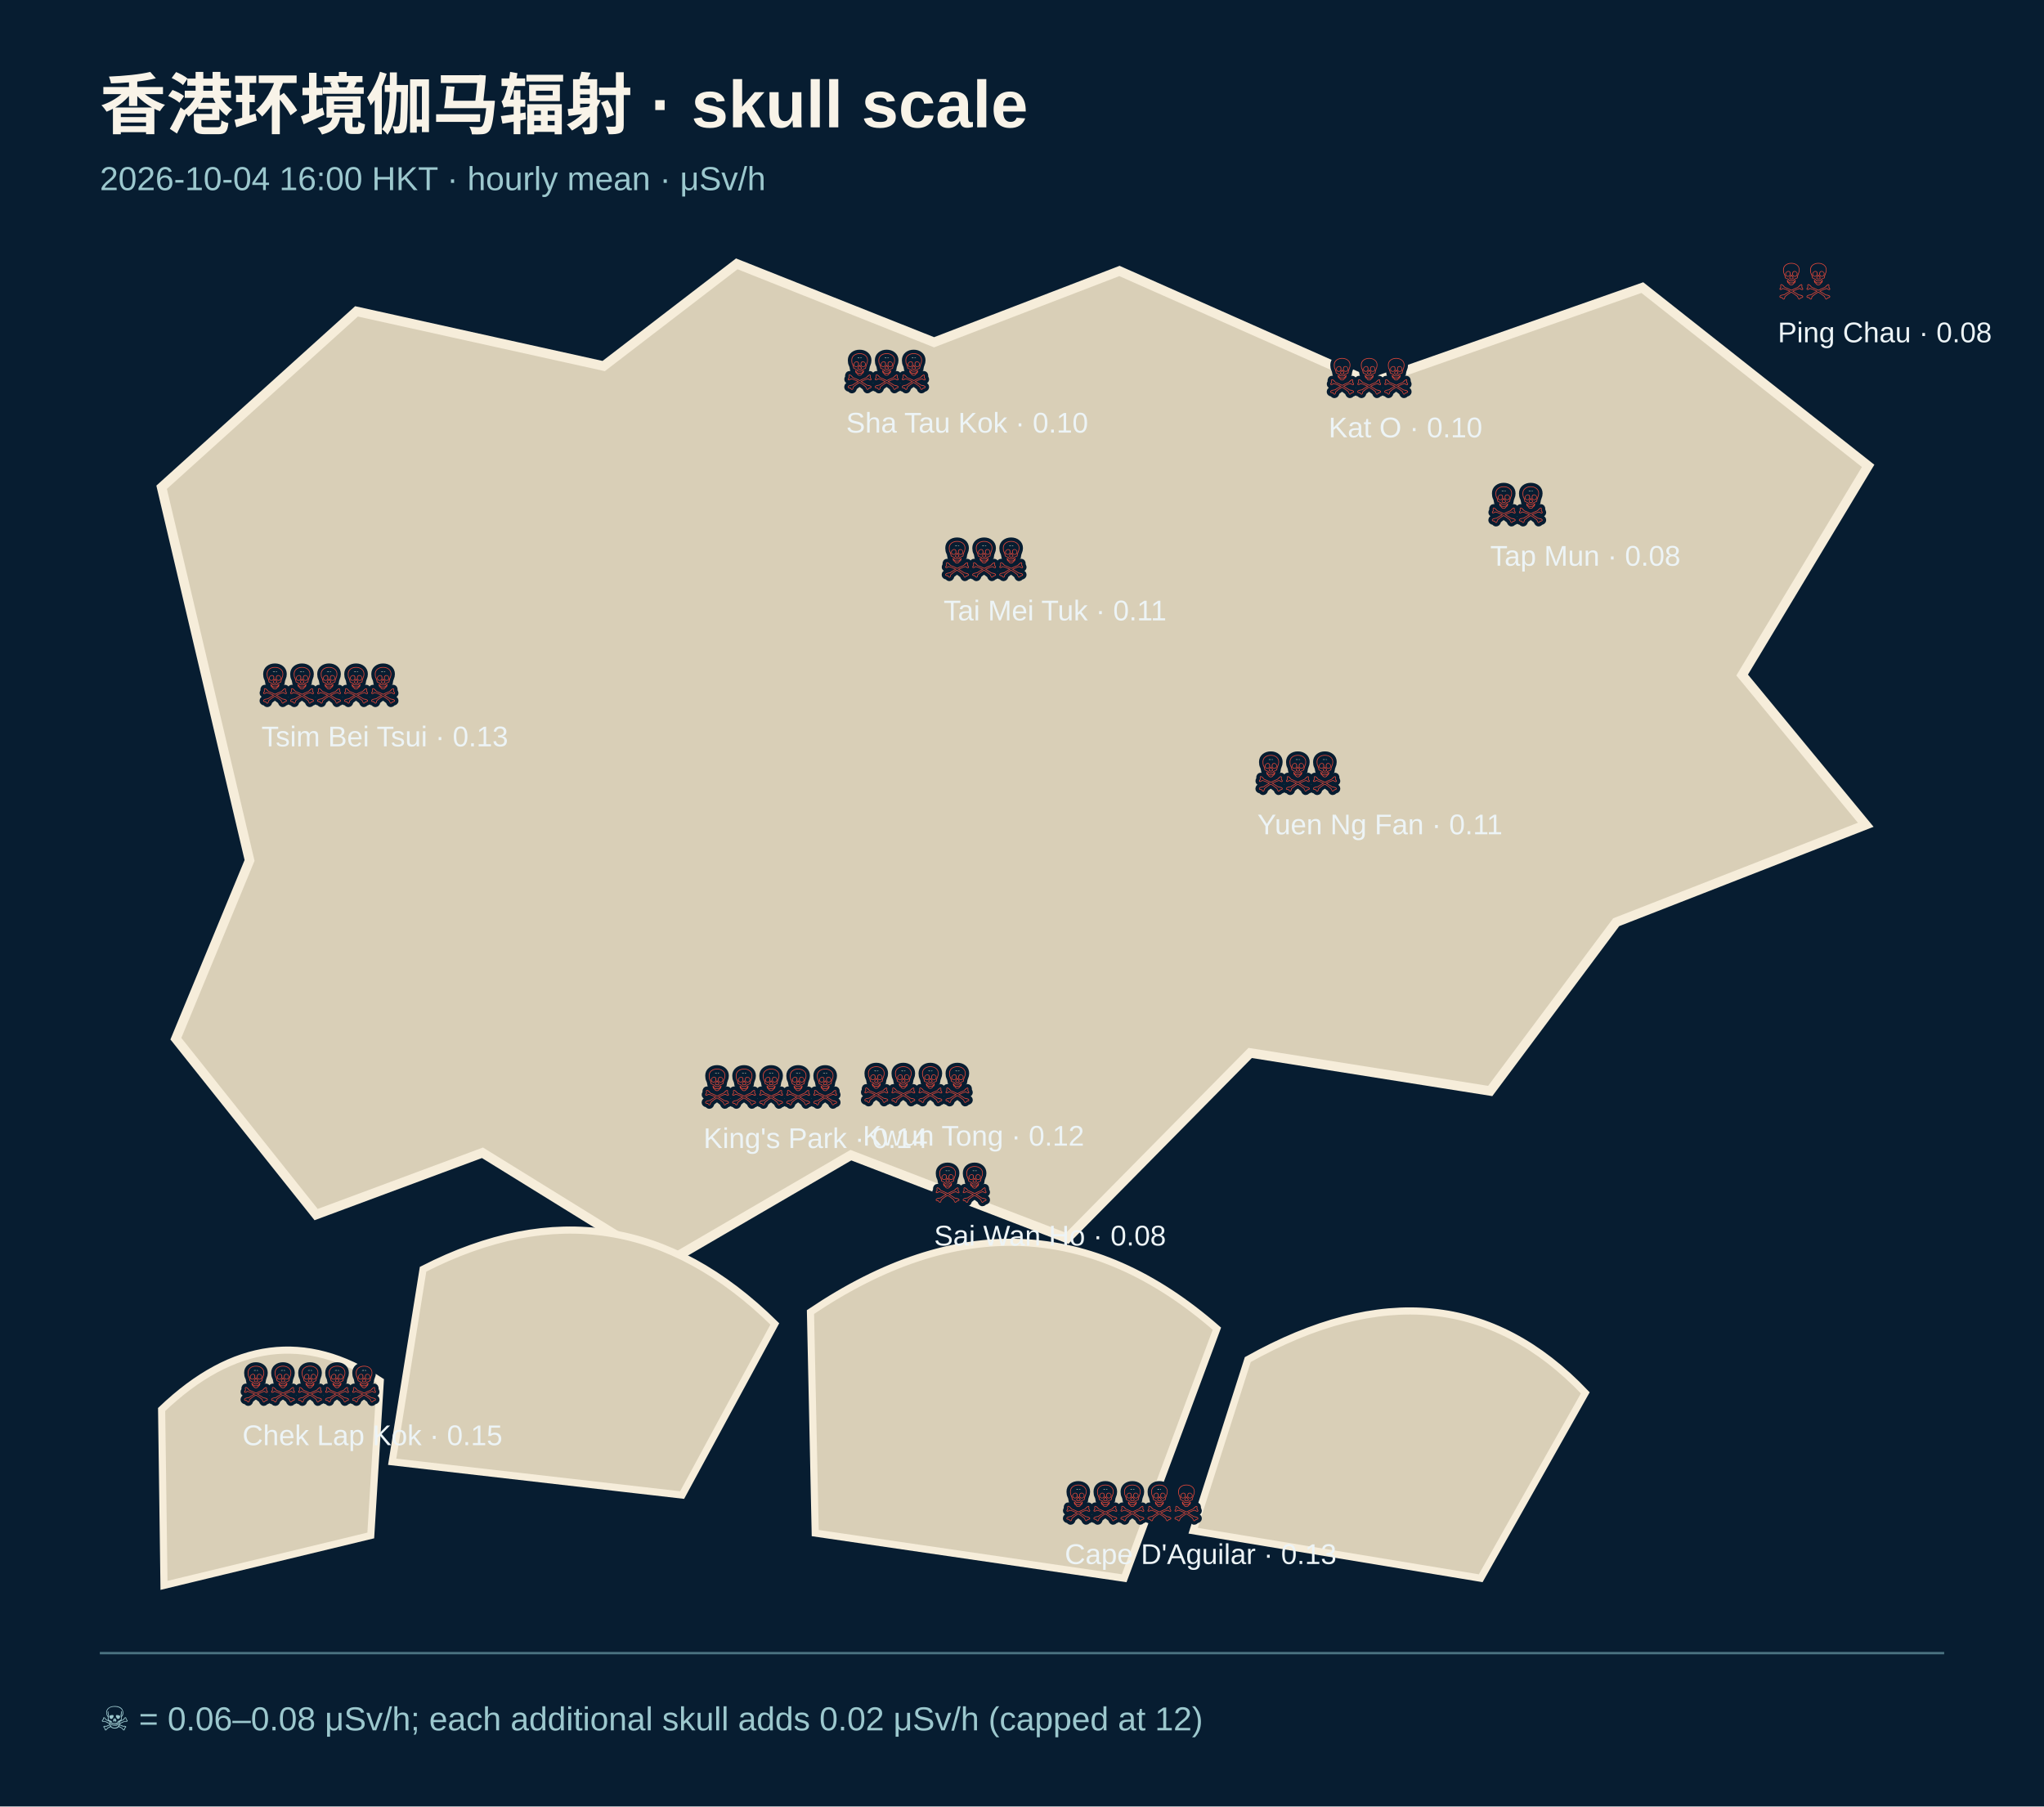
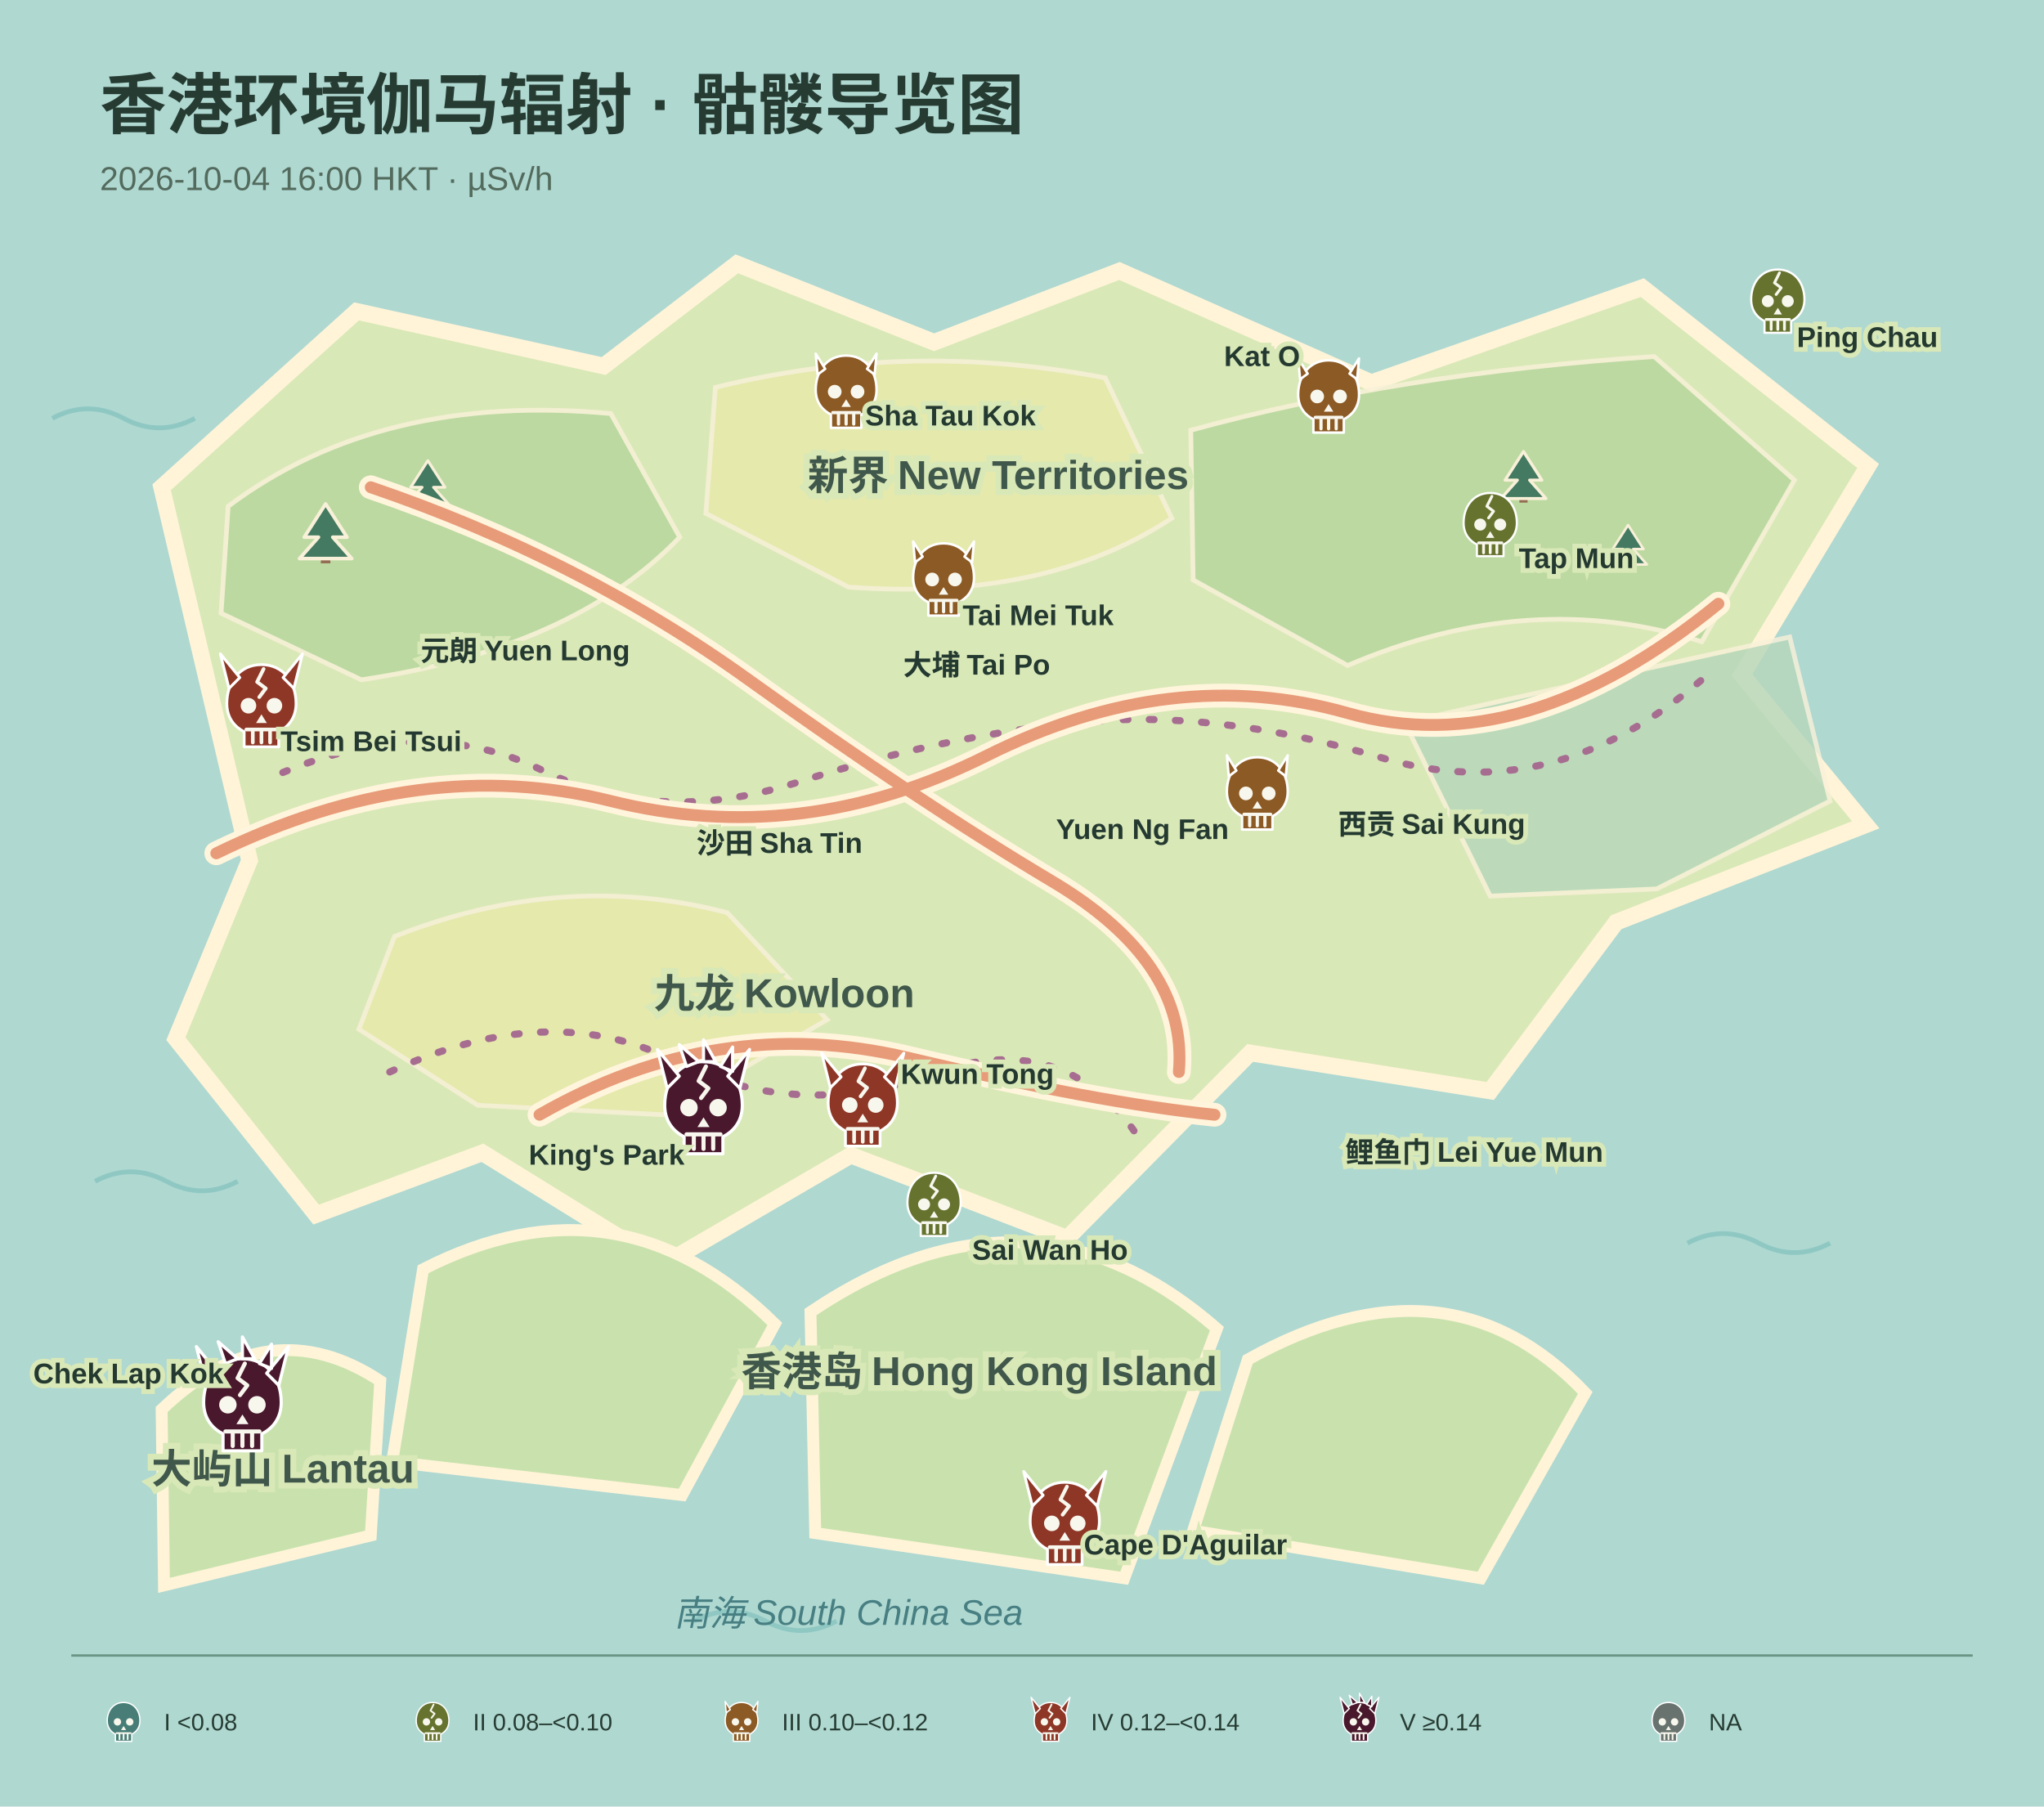
<svg xmlns="http://www.w3.org/2000/svg" viewBox="0 0 860 760" role="img" aria-label="Hong Kong gamma radiation skull map">
  <style>
-   .water { fill:#071d31 } .land { fill:#d9cfb7; stroke:#f6edda; stroke-width:4 }
-   .island { fill:#d9cfb7; stroke:#f6edda; stroke-width:3 } .skull { fill:#e44739; font:22px serif; paint-order:stroke; stroke:#071d31; stroke-width:3 }
-   .place { fill:#edf4f6; font:12px Arial } .title { fill:#f8f3e8; font:700 28px Arial } .sub { fill:#9cc8ce; font:14px Arial }
+   .land { fill:#d9e8b7; stroke:#fff4d8; stroke-width:7 } .island { fill:#c9e2ad; stroke:#fff4d8; stroke-width:5 }
+   .zone { stroke:#f8f0d8; stroke-width:2; opacity:.82 } .wood { fill:#b6d69c } .meadow { fill:#e8e9a9 } .cliff { fill:#b6d7bb }
+   .road-case { fill:none; stroke:#fff5dc; stroke-width:10; stroke-linecap:round } .road { fill:none; stroke:#e89b79; stroke-width:5; stroke-linecap:round } .trail { fill:none; stroke:#a76d91; stroke-width:3; stroke-dasharray:2 9; stroke-linecap:round }
+   .wave { fill:none; stroke:#82c2bd; stroke-width:2; opacity:.7 } .tree { fill:#437a61; stroke:#f8f0d8; stroke-width:1.5; stroke-linejoin:round } .trunk { fill:#936d53; stroke:none }
+   .body,.horn { fill:currentColor; stroke:#fff; stroke-width:1.3; stroke-linejoin:round } .cutout { fill:#f8f7ed } .detail { fill:none; stroke:#f8f7ed; stroke-width:1.7; stroke-linecap:round; stroke-linejoin:round }
+   .tier-0 { color:#477d76 } .tier-1 { color:#66732f } .tier-2 { color:#8c5a24 } .tier-3 { color:#8e3727 } .tier-4 { color:#49182d } .tier-na { color:#68736f }
+   .place { fill:#243a31; font:600 12px Arial; paint-order:stroke; stroke:#d9e8b7; stroke-width:4px } .region { fill:#40584b; font:700 17px Arial; paint-order:stroke; stroke:#d9e8b7; stroke-width:5px } .water-label { fill:#477f82; font:italic 15px Arial }
+   .title { fill:#263c32; font:700 28px Arial } .sub { fill:#536b5d; font:14px Arial } .legend-label { fill:#263c32; font:10px Arial }
</style>
-   <rect class="water" width="860" height="760" />
+   <rect width="860" height="760" fill="#afd8d1" />
+   <path class="wave" d="M22 176q15-8 30 0t30 0M40 497q15-8 30 0t30 0M710 523q15-8 30 0t30 0M292 682q15-8 30 0t30 0" />
  <path class="land" d="M68 205 L150 131 254 154 310 111 393 144 471 114 577 161 691 121 786 196 733 284 785 347 680 388 627 459 526 443 449 521 358 486 279 532 203 485 133 511 74 437 105 362Z" />
  <path class="island" d="M178 534q82-42 148 23l-39 72-122-14zM341 552q92-62 171 7l-39 105-130-19zM68 593q45-43 92-12l-4 65-87 21zM525 572q84-47 142 14l-44 78-121-20z" />
-   <text x="42" y="54" class="title">香港环境伽马辐射 · skull scale</text>
-   <text x="42" y="80" class="sub">2026-10-04 16:00 HKT · hourly mean · μSv/h</text>
-   <text x="748" y="126" class="skull">☠☠</text>
-   <text x="748" y="144" class="place">Ping Chau · 0.08</text>
-   <text x="627" y="220" class="skull">☠☠</text>
-   <text x="627" y="238" class="place">Tap Mun · 0.08</text>
-   <text x="559" y="166" class="skull">☠☠☠</text>
-   <text x="559" y="184" class="place">Kat O · 0.10</text>
-   <text x="529" y="333" class="skull">☠☠☠</text>
-   <text x="529" y="351" class="place">Yuen Ng Fan · 0.11</text>
-   <text x="397" y="243" class="skull">☠☠☠</text>
-   <text x="397" y="261" class="place">Tai Mei Tuk · 0.11</text>
-   <text x="356" y="164" class="skull">☠☠☠</text>
-   <text x="356" y="182" class="place">Sha Tau Kok · 0.10</text>
-   <text x="363" y="464" class="skull">☠☠☠☠</text>
-   <text x="363" y="482" class="place">Kwun Tong · 0.12</text>
-   <text x="393" y="506" class="skull">☠☠</text>
-   <text x="393" y="524" class="place">Sai Wan Ho · 0.08</text>
-   <text x="296" y="465" class="skull">☠☠☠☠☠</text>
-   <text x="296" y="483" class="place">King's Park · 0.14</text>
-   <text x="110" y="296" class="skull">☠☠☠☠☠</text>
-   <text x="110" y="314" class="place">Tsim Bei Tsui · 0.13</text>
-   <text x="448" y="640" class="skull">☠☠☠☠☠</text>
-   <text x="448" y="658" class="place">Cape D'Aguilar · 0.13</text>
-   <text x="102" y="590" class="skull">☠☠☠☠☠</text>
-   <text x="102" y="608" class="place">Chek Lap Kok · 0.15</text>
-   <rect x="42" y="695" width="776" height="1" fill="#4b7381" />
-   <text x="42" y="728" class="sub">☠ = 0.06–0.08 μSv/h; each additional skull adds 0.02 μSv/h (capped at 12)</text>
+   <path class="zone wood" d="M96 213Q160 165 257 174L286 226Q241 273 152 286L93 258Z" />
+   <path class="zone meadow" d="M301 163Q382 143 465 159L493 218Q440 253 357 247L297 216Z" />
+   <path class="zone wood" d="M501 181Q589 157 696 150L755 202L716 270Q644 247 567 280L502 244Z" />
+   <path class="zone cliff" d="M591 304Q671 286 753 268L770 337L697 374L627 377Z" />
+   <path class="zone meadow" d="M166 394Q237 366 306 384L348 429L279 469L201 465L151 433Z" />
+   <path class="trail" d="M119 325Q179 300 228 324T336 329T453 304T582 319T716 286M164 451Q231 420 283 446T391 452T478 477" />
+   <g class="tree" transform="translate(137 226)">
+     <path class="trunk" d="M-2 1h4v10h-4z" />
+     <path d="M0-14L-9 0h6l-8 9h22L3 0h6z" />
+   </g>
+   <g class="tree" transform="translate(180 205) scale(.8)">
+     <path class="trunk" d="M-2 1h4v10h-4z" />
+     <path d="M0-14L-9 0h6l-8 9h22L3 0h6z" />
+   </g>
+   <g class="tree" transform="translate(641 202) scale(.86)">
+     <path class="trunk" d="M-2 1h4v10h-4z" />
+     <path d="M0-14L-9 0h6l-8 9h22L3 0h6z" />
+   </g>
+   <g class="tree" transform="translate(685 231) scale(.72)">
+     <path class="trunk" d="M-2 1h4v10h-4z" />
+     <path d="M0-14L-9 0h6l-8 9h22L3 0h6z" />
+   </g>
+   <path class="road-case" d="M91 359Q177 317 257 337T415 318T567 300T723 254M156 205Q244 235 315 286T443 371T496 451M227 469Q302 426 382 445T511 469" />
+   <path class="road" d="M91 359Q177 317 257 337T415 318T567 300T723 254M156 205Q244 235 315 286T443 371T496 451M227 469Q302 426 382 445T511 469" />
+   <text x="420" y="206" class="region" text-anchor="middle">新界 New Territories</text>
+   <text x="330" y="424" class="region" text-anchor="middle">九龙 Kowloon</text>
+   <text x="412" y="583" class="region" text-anchor="middle">香港岛 Hong Kong Island</text>
+   <text x="119" y="624" class="region" text-anchor="middle">大屿山 Lantau</text>
+   <text x="177" y="278" class="place">元朗 Yuen Long</text>
+   <text x="380" y="284" class="place">大埔 Tai Po</text>
+   <text x="563" y="351" class="place">西贡 Sai Kung</text>
+   <text x="293" y="359" class="place">沙田 Sha Tin</text>
+   <text x="566" y="489" class="place">鲤鱼门 Lei Yue Mun</text>
+   <text x="357" y="684" class="water-label" text-anchor="middle">南海 South China Sea</text>
+   <text x="42" y="54" class="title">香港环境伽马辐射 · 骷髅导览图</text>
+   <text x="42" y="80" class="sub">2026-10-04 16:00 HKT · µSv/h</text>
+   <g>
+     <g class="skull tier-1" transform="translate(748 126) scale(0.7)">
+       <path class="body" d="M0-18c-10 0-16 8-16 18 0 7 4 11 8 13v7H8v-7c4-2 8-6 8-13 0-10-6-18-16-18z" />
+       <circle class="cutout" cx="-6" cy="1" r="3.6" />
+       <circle class="cutout" cx="6" cy="1" r="3.6" />
+       <path class="cutout" d="M0 5l-2.5 4h5z" />
+       <path class="detail" d="M-7 12H7M-4 12v6M0 12v6M4 12v6" />
+       <path class="detail" d="M1-16l-3 6 4 3-3 4" />
+     </g>
+   </g>
+   <text x="756" y="146" text-anchor="start" class="place">Ping Chau</text>
+   <g>
+     <g class="skull tier-1" transform="translate(627 220) scale(0.7)">
+       <path class="body" d="M0-18c-10 0-16 8-16 18 0 7 4 11 8 13v7H8v-7c4-2 8-6 8-13 0-10-6-18-16-18z" />
+       <circle class="cutout" cx="-6" cy="1" r="3.6" />
+       <circle class="cutout" cx="6" cy="1" r="3.6" />
+       <path class="cutout" d="M0 5l-2.5 4h5z" />
+       <path class="detail" d="M-7 12H7M-4 12v6M0 12v6M4 12v6" />
+       <path class="detail" d="M1-16l-3 6 4 3-3 4" />
+     </g>
+   </g>
+   <text x="639" y="239" text-anchor="start" class="place">Tap Mun</text>
+   <g>
+     <g class="skull tier-2" transform="translate(559 166) scale(0.8)">
+       <path class="body" d="M0-18c-10 0-16 8-16 18 0 7 4 11 8 13v7H8v-7c4-2 8-6 8-13 0-10-6-18-16-18z" />
+       <circle class="cutout" cx="-6" cy="1" r="3.6" />
+       <circle class="cutout" cx="6" cy="1" r="3.6" />
+       <path class="cutout" d="M0 5l-2.5 4h5z" />
+       <path class="detail" d="M-7 12H7M-4 12v6M0 12v6M4 12v6" />
+       <path class="horn" d="M-11-11l-5-8 1 11zM11-11l5-8-1 11z" />
+     </g>
+   </g>
+   <text x="547" y="154" text-anchor="end" class="place">Kat O</text>
+   <g>
+     <g class="skull tier-2" transform="translate(529 333) scale(0.8)">
+       <path class="body" d="M0-18c-10 0-16 8-16 18 0 7 4 11 8 13v7H8v-7c4-2 8-6 8-13 0-10-6-18-16-18z" />
+       <circle class="cutout" cx="-6" cy="1" r="3.6" />
+       <circle class="cutout" cx="6" cy="1" r="3.6" />
+       <path class="cutout" d="M0 5l-2.5 4h5z" />
+       <path class="detail" d="M-7 12H7M-4 12v6M0 12v6M4 12v6" />
+       <path class="horn" d="M-11-11l-5-8 1 11zM11-11l5-8-1 11z" />
+     </g>
+   </g>
+   <text x="517" y="353" text-anchor="end" class="place">Yuen Ng Fan</text>
+   <g>
+     <g class="skull tier-2" transform="translate(397 243) scale(0.8)">
+       <path class="body" d="M0-18c-10 0-16 8-16 18 0 7 4 11 8 13v7H8v-7c4-2 8-6 8-13 0-10-6-18-16-18z" />
+       <circle class="cutout" cx="-6" cy="1" r="3.6" />
+       <circle class="cutout" cx="6" cy="1" r="3.6" />
+       <path class="cutout" d="M0 5l-2.5 4h5z" />
+       <path class="detail" d="M-7 12H7M-4 12v6M0 12v6M4 12v6" />
+       <path class="horn" d="M-11-11l-5-8 1 11zM11-11l5-8-1 11z" />
+     </g>
+   </g>
+   <text x="405" y="263" text-anchor="start" class="place">Tai Mei Tuk</text>
+   <g>
+     <g class="skull tier-2" transform="translate(356 164) scale(0.8)">
+       <path class="body" d="M0-18c-10 0-16 8-16 18 0 7 4 11 8 13v7H8v-7c4-2 8-6 8-13 0-10-6-18-16-18z" />
+       <circle class="cutout" cx="-6" cy="1" r="3.6" />
+       <circle class="cutout" cx="6" cy="1" r="3.6" />
+       <path class="cutout" d="M0 5l-2.5 4h5z" />
+       <path class="detail" d="M-7 12H7M-4 12v6M0 12v6M4 12v6" />
+       <path class="horn" d="M-11-11l-5-8 1 11zM11-11l5-8-1 11z" />
+     </g>
+   </g>
+   <text x="364" y="179" text-anchor="start" class="place">Sha Tau Kok</text>
+   <g>
+     <g class="skull tier-3" transform="translate(363 464) scale(0.91)">
+       <path class="body" d="M0-18c-10 0-16 8-16 18 0 7 4 11 8 13v7H8v-7c4-2 8-6 8-13 0-10-6-18-16-18z" />
+       <circle class="cutout" cx="-6" cy="1" r="3.6" />
+       <circle class="cutout" cx="6" cy="1" r="3.6" />
+       <path class="cutout" d="M0 5l-2.5 4h5z" />
+       <path class="detail" d="M-7 12H7M-4 12v6M0 12v6M4 12v6" />
+       <path class="detail" d="M1-16l-3 6 4 3-3 4" />
+       <path class="horn" d="M-10-12l-9-11 4 16zM10-12l9-11-4 16z" />
+     </g>
+   </g>
+   <text x="379" y="456" text-anchor="start" class="place">Kwun Tong</text>
+   <g>
+     <g class="skull tier-1" transform="translate(393 506) scale(0.7)">
+       <path class="body" d="M0-18c-10 0-16 8-16 18 0 7 4 11 8 13v7H8v-7c4-2 8-6 8-13 0-10-6-18-16-18z" />
+       <circle class="cutout" cx="-6" cy="1" r="3.6" />
+       <circle class="cutout" cx="6" cy="1" r="3.6" />
+       <path class="cutout" d="M0 5l-2.5 4h5z" />
+       <path class="detail" d="M-7 12H7M-4 12v6M0 12v6M4 12v6" />
+       <path class="detail" d="M1-16l-3 6 4 3-3 4" />
+     </g>
+   </g>
+   <text x="409" y="530" text-anchor="start" class="place">Sai Wan Ho</text>
+   <g>
+     <g class="skull tier-4" transform="translate(296 465) scale(1.02)">
+       <path class="body" d="M0-18c-10 0-16 8-16 18 0 7 4 11 8 13v7H8v-7c4-2 8-6 8-13 0-10-6-18-16-18z" />
+       <circle class="cutout" cx="-6" cy="1" r="3.6" />
+       <circle class="cutout" cx="6" cy="1" r="3.6" />
+       <path class="cutout" d="M0 5l-2.5 4h5z" />
+       <path class="detail" d="M-7 12H7M-4 12v6M0 12v6M4 12v6" />
+       <path class="detail" d="M1-16l-3 6 4 3-3 4" />
+       <path class="horn" d="M-10-12l-9-11 4 16zM10-12l9-11-4 16z" />
+       <path class="horn" d="M-7-16l-3-9 8 7zM0-18v-9l5 9zM7-16l5-8v10z" />
+     </g>
+   </g>
+   <text x="288" y="490" text-anchor="end" class="place">King's Park</text>
+   <g>
+     <g class="skull tier-3" transform="translate(110 296) scale(0.91)">
+       <path class="body" d="M0-18c-10 0-16 8-16 18 0 7 4 11 8 13v7H8v-7c4-2 8-6 8-13 0-10-6-18-16-18z" />
+       <circle class="cutout" cx="-6" cy="1" r="3.6" />
+       <circle class="cutout" cx="6" cy="1" r="3.6" />
+       <path class="cutout" d="M0 5l-2.5 4h5z" />
+       <path class="detail" d="M-7 12H7M-4 12v6M0 12v6M4 12v6" />
+       <path class="detail" d="M1-16l-3 6 4 3-3 4" />
+       <path class="horn" d="M-10-12l-9-11 4 16zM10-12l9-11-4 16z" />
+     </g>
+   </g>
+   <text x="118" y="316" text-anchor="start" class="place">Tsim Bei Tsui</text>
+   <g>
+     <g class="skull tier-3" transform="translate(448 640) scale(0.91)">
+       <path class="body" d="M0-18c-10 0-16 8-16 18 0 7 4 11 8 13v7H8v-7c4-2 8-6 8-13 0-10-6-18-16-18z" />
+       <circle class="cutout" cx="-6" cy="1" r="3.6" />
+       <circle class="cutout" cx="6" cy="1" r="3.6" />
+       <path class="cutout" d="M0 5l-2.5 4h5z" />
+       <path class="detail" d="M-7 12H7M-4 12v6M0 12v6M4 12v6" />
+       <path class="detail" d="M1-16l-3 6 4 3-3 4" />
+       <path class="horn" d="M-10-12l-9-11 4 16zM10-12l9-11-4 16z" />
+     </g>
+   </g>
+   <text x="456" y="654" text-anchor="start" class="place">Cape D'Aguilar</text>
+   <g>
+     <g class="skull tier-4" transform="translate(102 590) scale(1.02)">
+       <path class="body" d="M0-18c-10 0-16 8-16 18 0 7 4 11 8 13v7H8v-7c4-2 8-6 8-13 0-10-6-18-16-18z" />
+       <circle class="cutout" cx="-6" cy="1" r="3.6" />
+       <circle class="cutout" cx="6" cy="1" r="3.6" />
+       <path class="cutout" d="M0 5l-2.5 4h5z" />
+       <path class="detail" d="M-7 12H7M-4 12v6M0 12v6M4 12v6" />
+       <path class="detail" d="M1-16l-3 6 4 3-3 4" />
+       <path class="horn" d="M-10-12l-9-11 4 16zM10-12l9-11-4 16z" />
+       <path class="horn" d="M-7-16l-3-9 8 7zM0-18v-9l5 9zM7-16l5-8v10z" />
+     </g>
+   </g>
+   <text x="94" y="582" text-anchor="end" class="place">Chek Lap Kok</text>
+   <rect x="30" y="696" width="800" height="1" fill="#6b9584" />
+   <g class="skull tier-0" transform="translate(52 724) scale(0.43)">
+     <path class="body" d="M0-18c-10 0-16 8-16 18 0 7 4 11 8 13v7H8v-7c4-2 8-6 8-13 0-10-6-18-16-18z" />
+     <circle class="cutout" cx="-6" cy="1" r="3.6" />
+     <circle class="cutout" cx="6" cy="1" r="3.6" />
+     <path class="cutout" d="M0 5l-2.5 4h5z" />
+     <path class="detail" d="M-7 12H7M-4 12v6M0 12v6M4 12v6" />
+   </g>
+   <text x="69" y="728" class="legend-label">I  &lt;0.08</text>
+   <g class="skull tier-1" transform="translate(182 724) scale(0.43)">
+     <path class="body" d="M0-18c-10 0-16 8-16 18 0 7 4 11 8 13v7H8v-7c4-2 8-6 8-13 0-10-6-18-16-18z" />
+     <circle class="cutout" cx="-6" cy="1" r="3.6" />
+     <circle class="cutout" cx="6" cy="1" r="3.6" />
+     <path class="cutout" d="M0 5l-2.5 4h5z" />
+     <path class="detail" d="M-7 12H7M-4 12v6M0 12v6M4 12v6" />
+     <path class="detail" d="M1-16l-3 6 4 3-3 4" />
+   </g>
+   <text x="199" y="728" class="legend-label">II  0.08–&lt;0.10</text>
+   <g class="skull tier-2" transform="translate(312 724) scale(0.43)">
+     <path class="body" d="M0-18c-10 0-16 8-16 18 0 7 4 11 8 13v7H8v-7c4-2 8-6 8-13 0-10-6-18-16-18z" />
+     <circle class="cutout" cx="-6" cy="1" r="3.6" />
+     <circle class="cutout" cx="6" cy="1" r="3.6" />
+     <path class="cutout" d="M0 5l-2.5 4h5z" />
+     <path class="detail" d="M-7 12H7M-4 12v6M0 12v6M4 12v6" />
+     <path class="horn" d="M-11-11l-5-8 1 11zM11-11l5-8-1 11z" />
+   </g>
+   <text x="329" y="728" class="legend-label">III  0.10–&lt;0.12</text>
+   <g class="skull tier-3" transform="translate(442 724) scale(0.43)">
+     <path class="body" d="M0-18c-10 0-16 8-16 18 0 7 4 11 8 13v7H8v-7c4-2 8-6 8-13 0-10-6-18-16-18z" />
+     <circle class="cutout" cx="-6" cy="1" r="3.6" />
+     <circle class="cutout" cx="6" cy="1" r="3.6" />
+     <path class="cutout" d="M0 5l-2.5 4h5z" />
+     <path class="detail" d="M-7 12H7M-4 12v6M0 12v6M4 12v6" />
+     <path class="detail" d="M1-16l-3 6 4 3-3 4" />
+     <path class="horn" d="M-10-12l-9-11 4 16zM10-12l9-11-4 16z" />
+   </g>
+   <text x="459" y="728" class="legend-label">IV  0.12–&lt;0.14</text>
+   <g class="skull tier-4" transform="translate(572 724) scale(0.43)">
+     <path class="body" d="M0-18c-10 0-16 8-16 18 0 7 4 11 8 13v7H8v-7c4-2 8-6 8-13 0-10-6-18-16-18z" />
+     <circle class="cutout" cx="-6" cy="1" r="3.6" />
+     <circle class="cutout" cx="6" cy="1" r="3.6" />
+     <path class="cutout" d="M0 5l-2.5 4h5z" />
+     <path class="detail" d="M-7 12H7M-4 12v6M0 12v6M4 12v6" />
+     <path class="detail" d="M1-16l-3 6 4 3-3 4" />
+     <path class="horn" d="M-10-12l-9-11 4 16zM10-12l9-11-4 16z" />
+     <path class="horn" d="M-7-16l-3-9 8 7zM0-18v-9l5 9zM7-16l5-8v10z" />
+   </g>
+   <text x="589" y="728" class="legend-label">V  ≥0.14</text>
+   <g class="skull tier-na" transform="translate(702 724) scale(0.43)">
+     <path class="body" d="M0-18c-10 0-16 8-16 18 0 7 4 11 8 13v7H8v-7c4-2 8-6 8-13 0-10-6-18-16-18z" />
+     <circle class="cutout" cx="-6" cy="1" r="3.6" />
+     <circle class="cutout" cx="6" cy="1" r="3.6" />
+     <path class="cutout" d="M0 5l-2.5 4h5z" />
+     <path class="detail" d="M-7 12H7M-4 12v6M0 12v6M4 12v6" />
+   </g>
+   <text x="719" y="728" class="legend-label">NA</text>
</svg>
